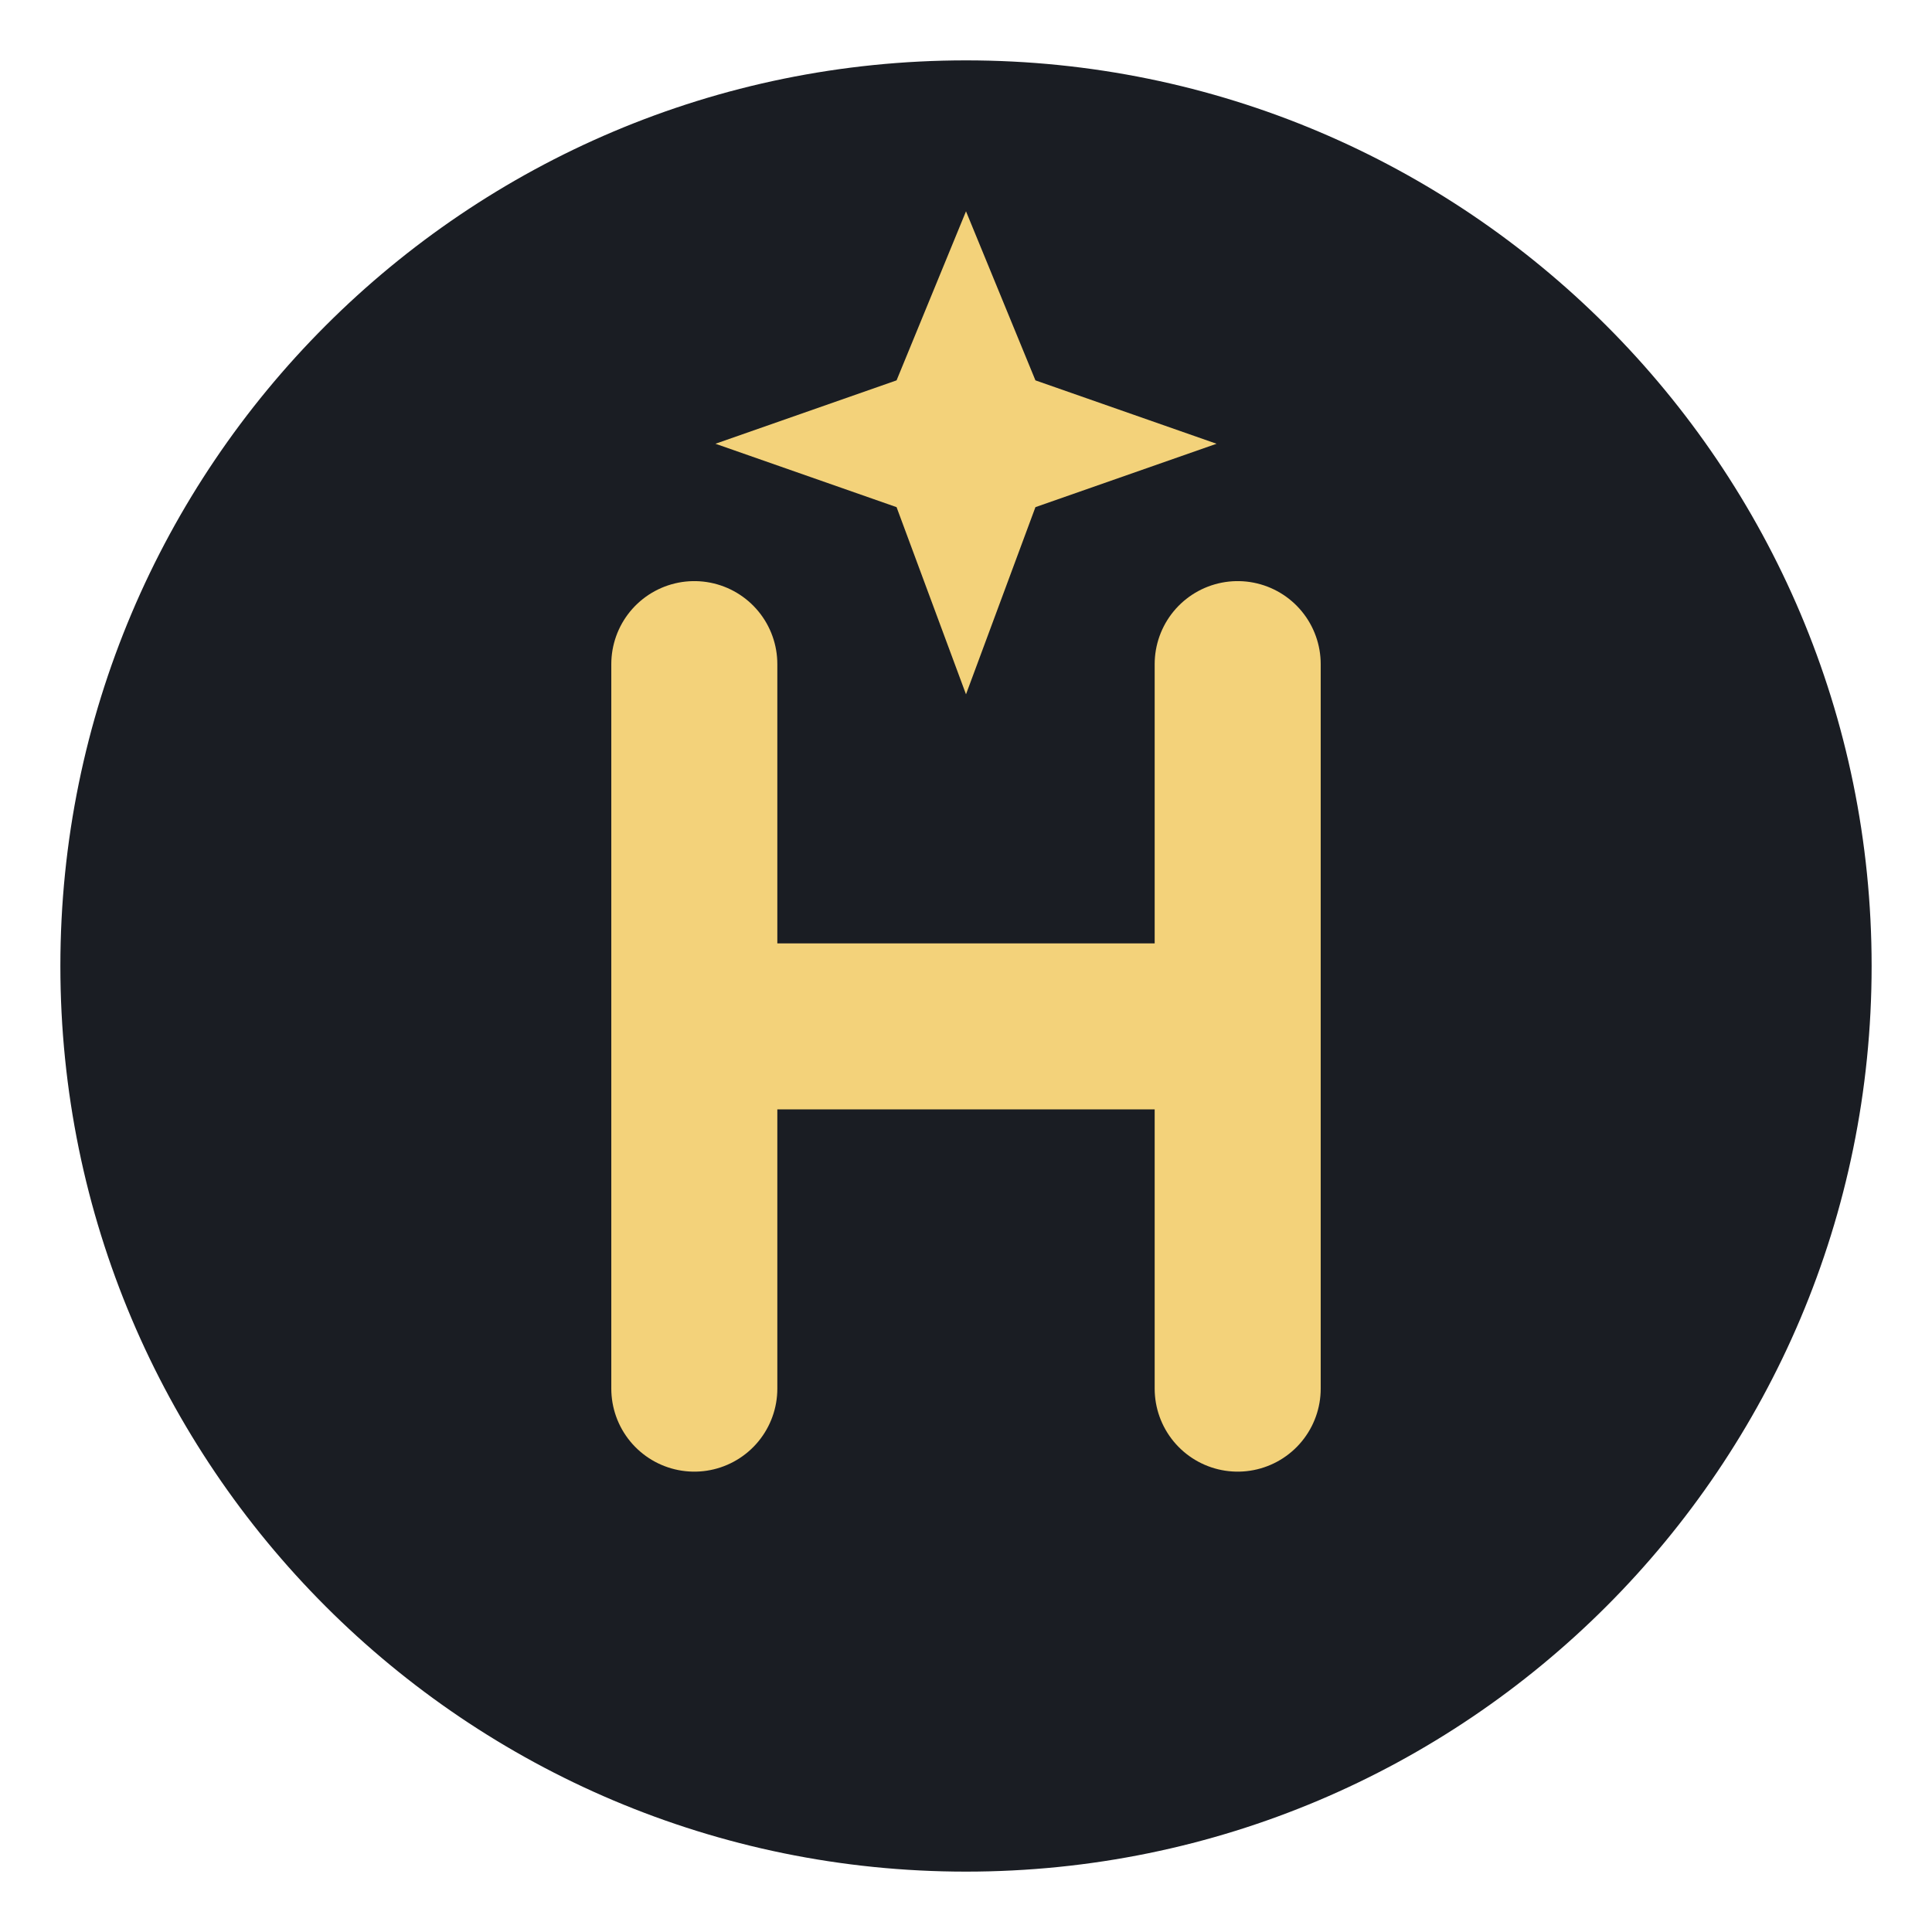
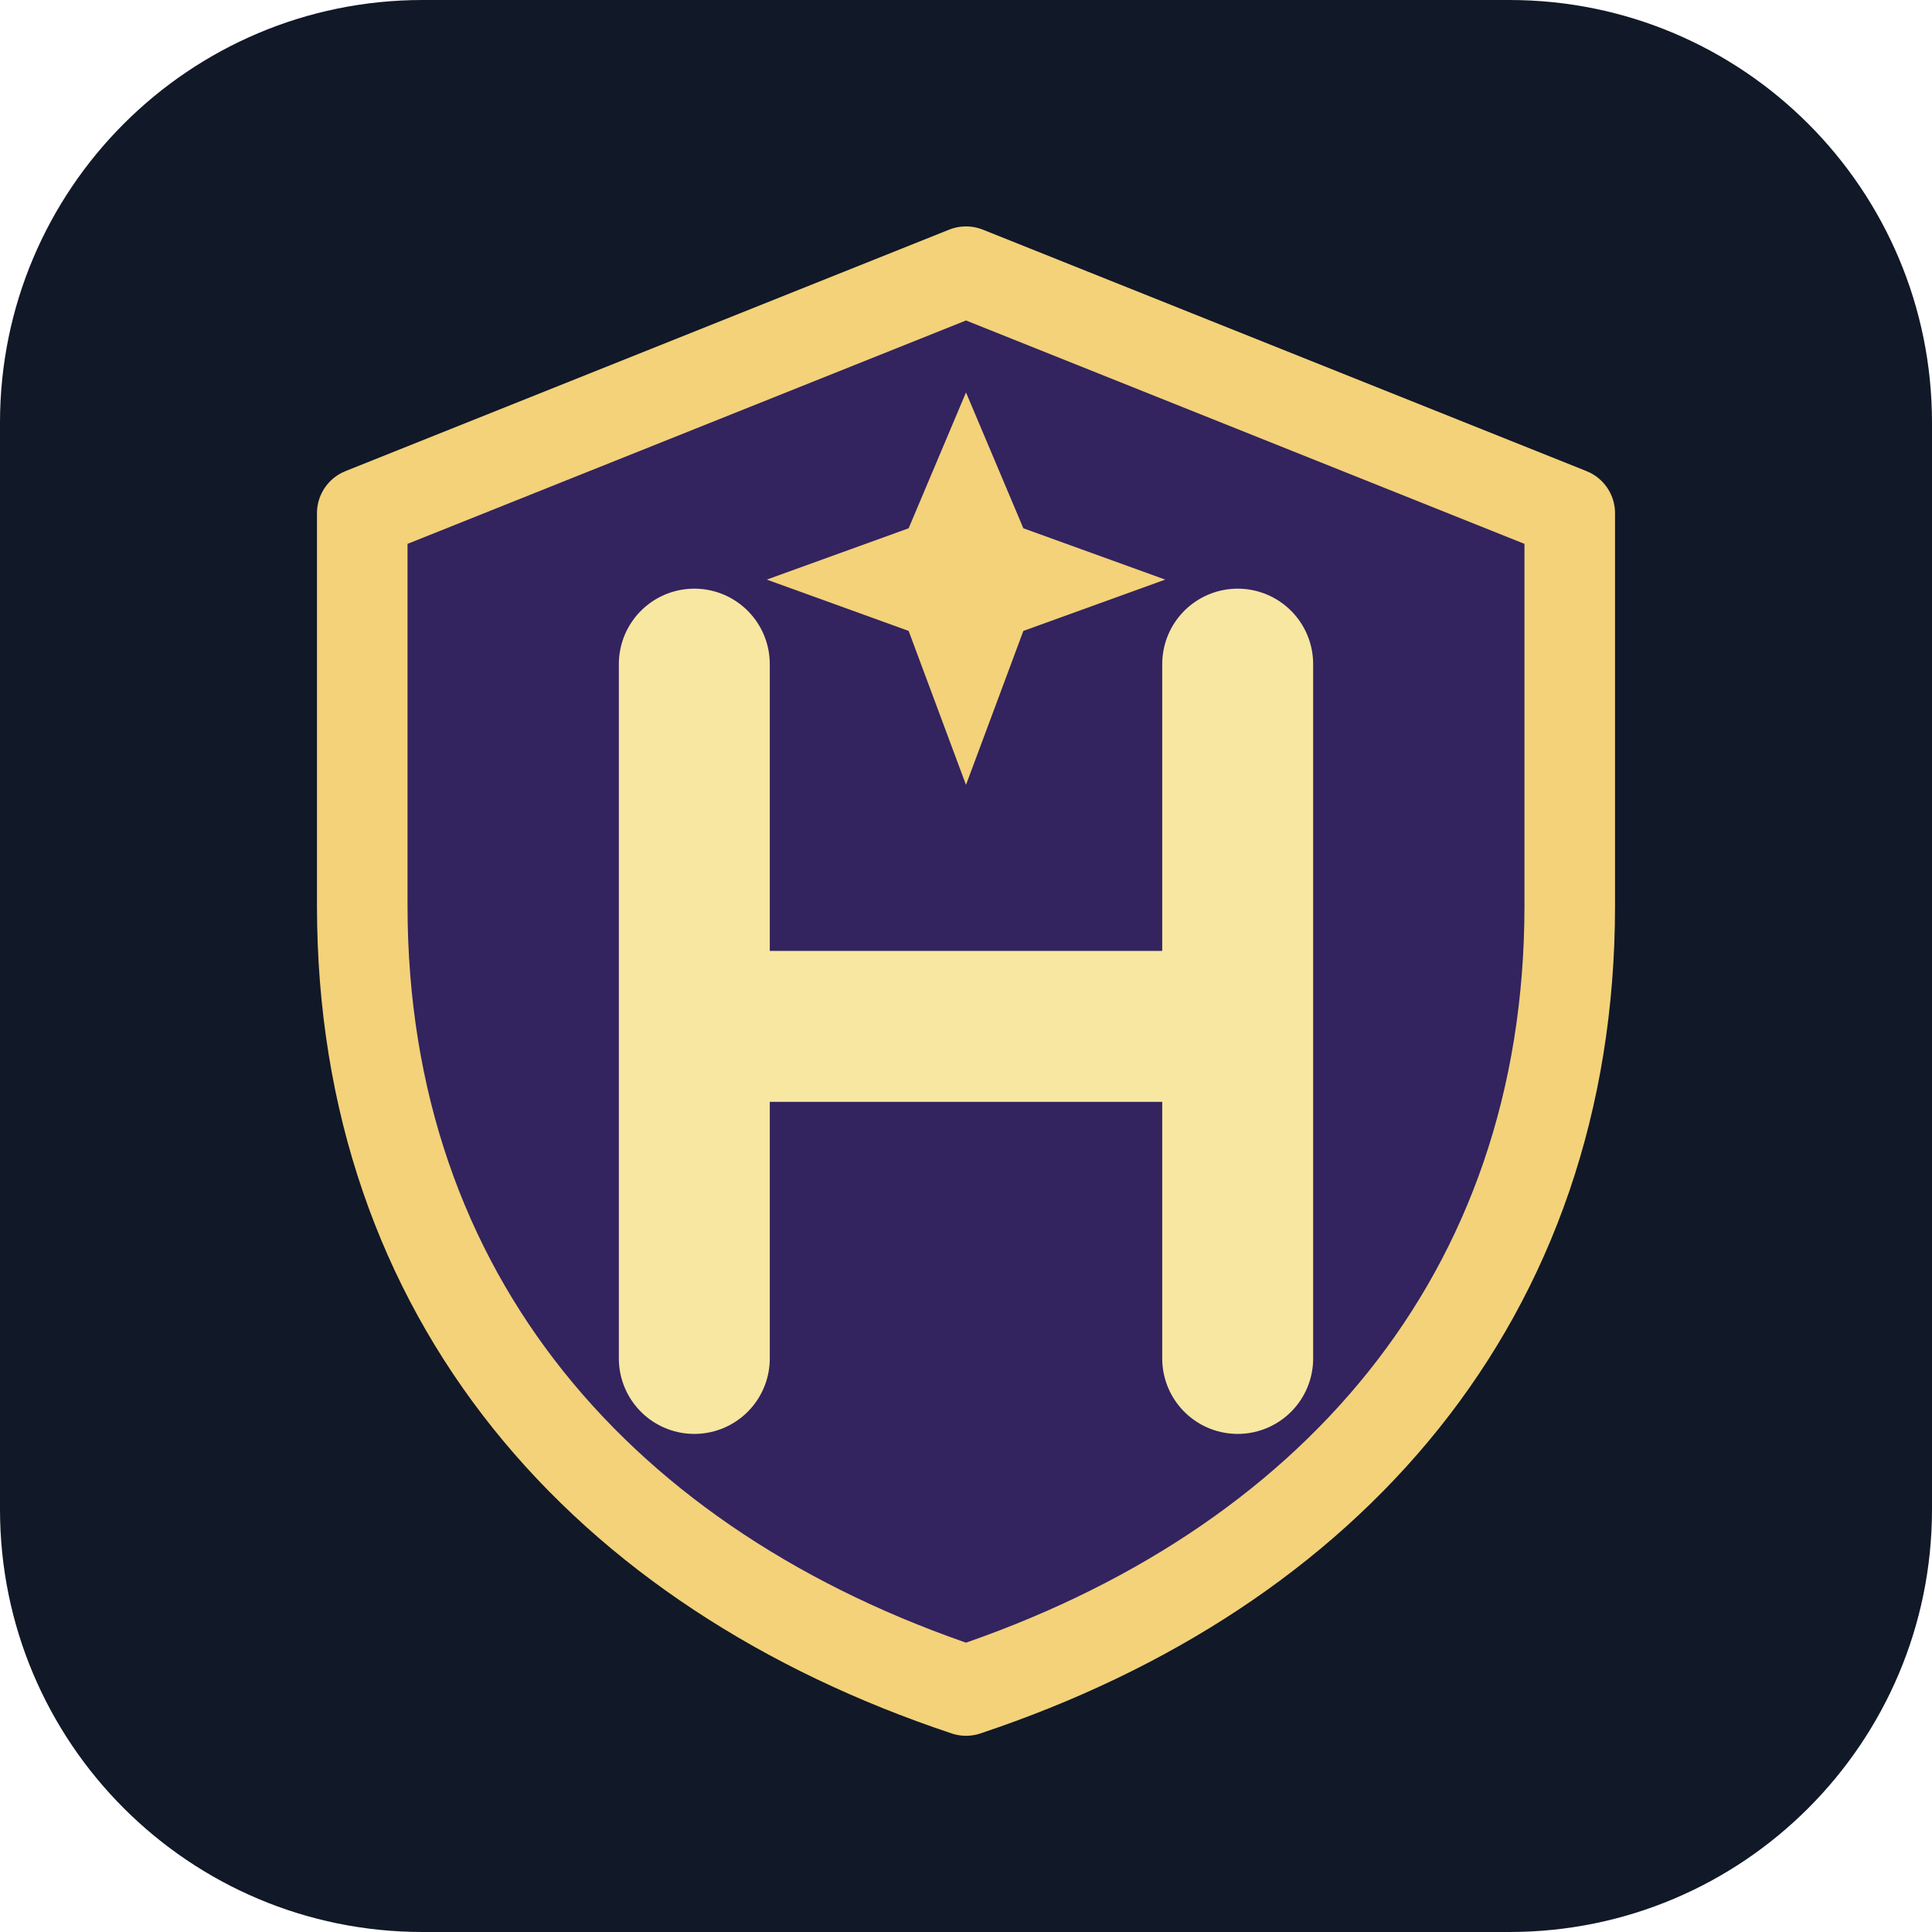
- <svg xmlns="http://www.w3.org/2000/svg" viewBox="0 0 64 64" role="img" aria-label="House of Legends favicon concept">
-   <circle cx="32" cy="32" r="30" fill="#1a1d23" />
-   <g id="mark" transform="translate(0 0)">
-     <g id="h-letter" transform="translate(0 -2)">
-       <path d="M23 24v24M41 24v24M25 36h14" fill="none" stroke="#f3d27a" stroke-width="5.5" stroke-linecap="round" />
-     </g>
-     <g id="star" transform="translate(0 -6)">
-       <path d="M32 13l2.3 5.6 6 2.1-6 2.1L32 29l-2.3-6.2-6-2.1 6-2.1z" fill="#f3d27a" />
-     </g>
-   </g>
+ <svg xmlns="http://www.w3.org/2000/svg" viewBox="0 0 64 64" role="img" aria-label="House of Legends favicon">
+   <rect width="64" height="64" rx="14" fill="#111827" />
+   <path d="M32 9l20 8v13c0 13-8 22-20 26-12-4-20-13-20-26V17z" fill="#33235f" stroke="#f3d27a" stroke-width="3" stroke-linejoin="round" />
+   <path d="M23 22v23M41 22v23M25 34h14" fill="none" stroke="#f8e7a1" stroke-width="5" stroke-linecap="round" />
+   <path d="M32 13l1.9 4.5 4.7 1.7-4.7 1.7L32 26l-1.9-5.1-4.7-1.7 4.7-1.7z" fill="#f3d27a" />
</svg>
